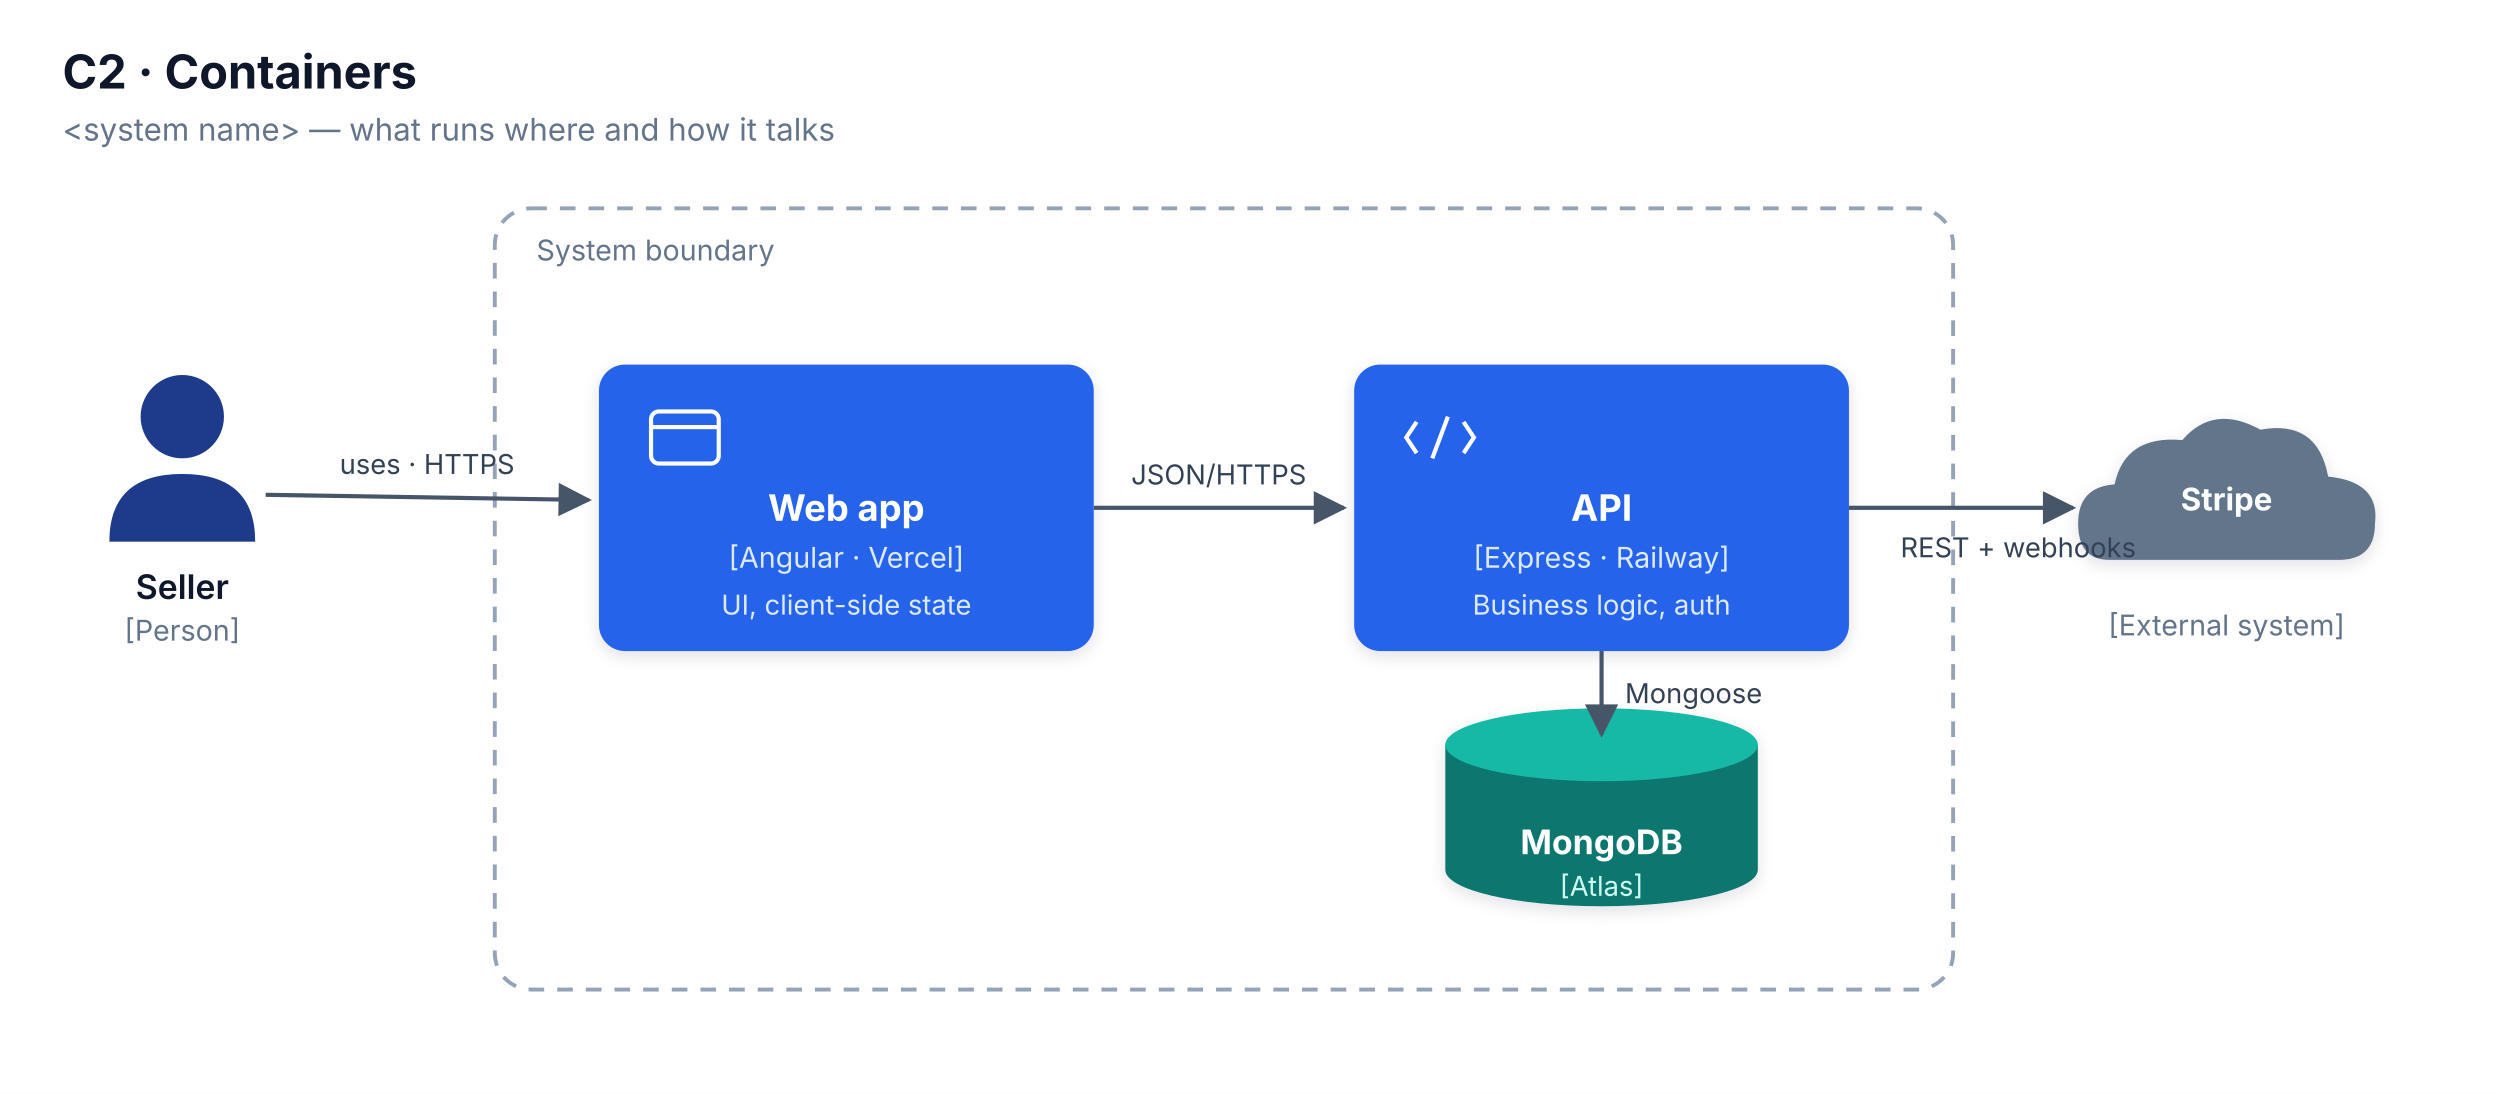
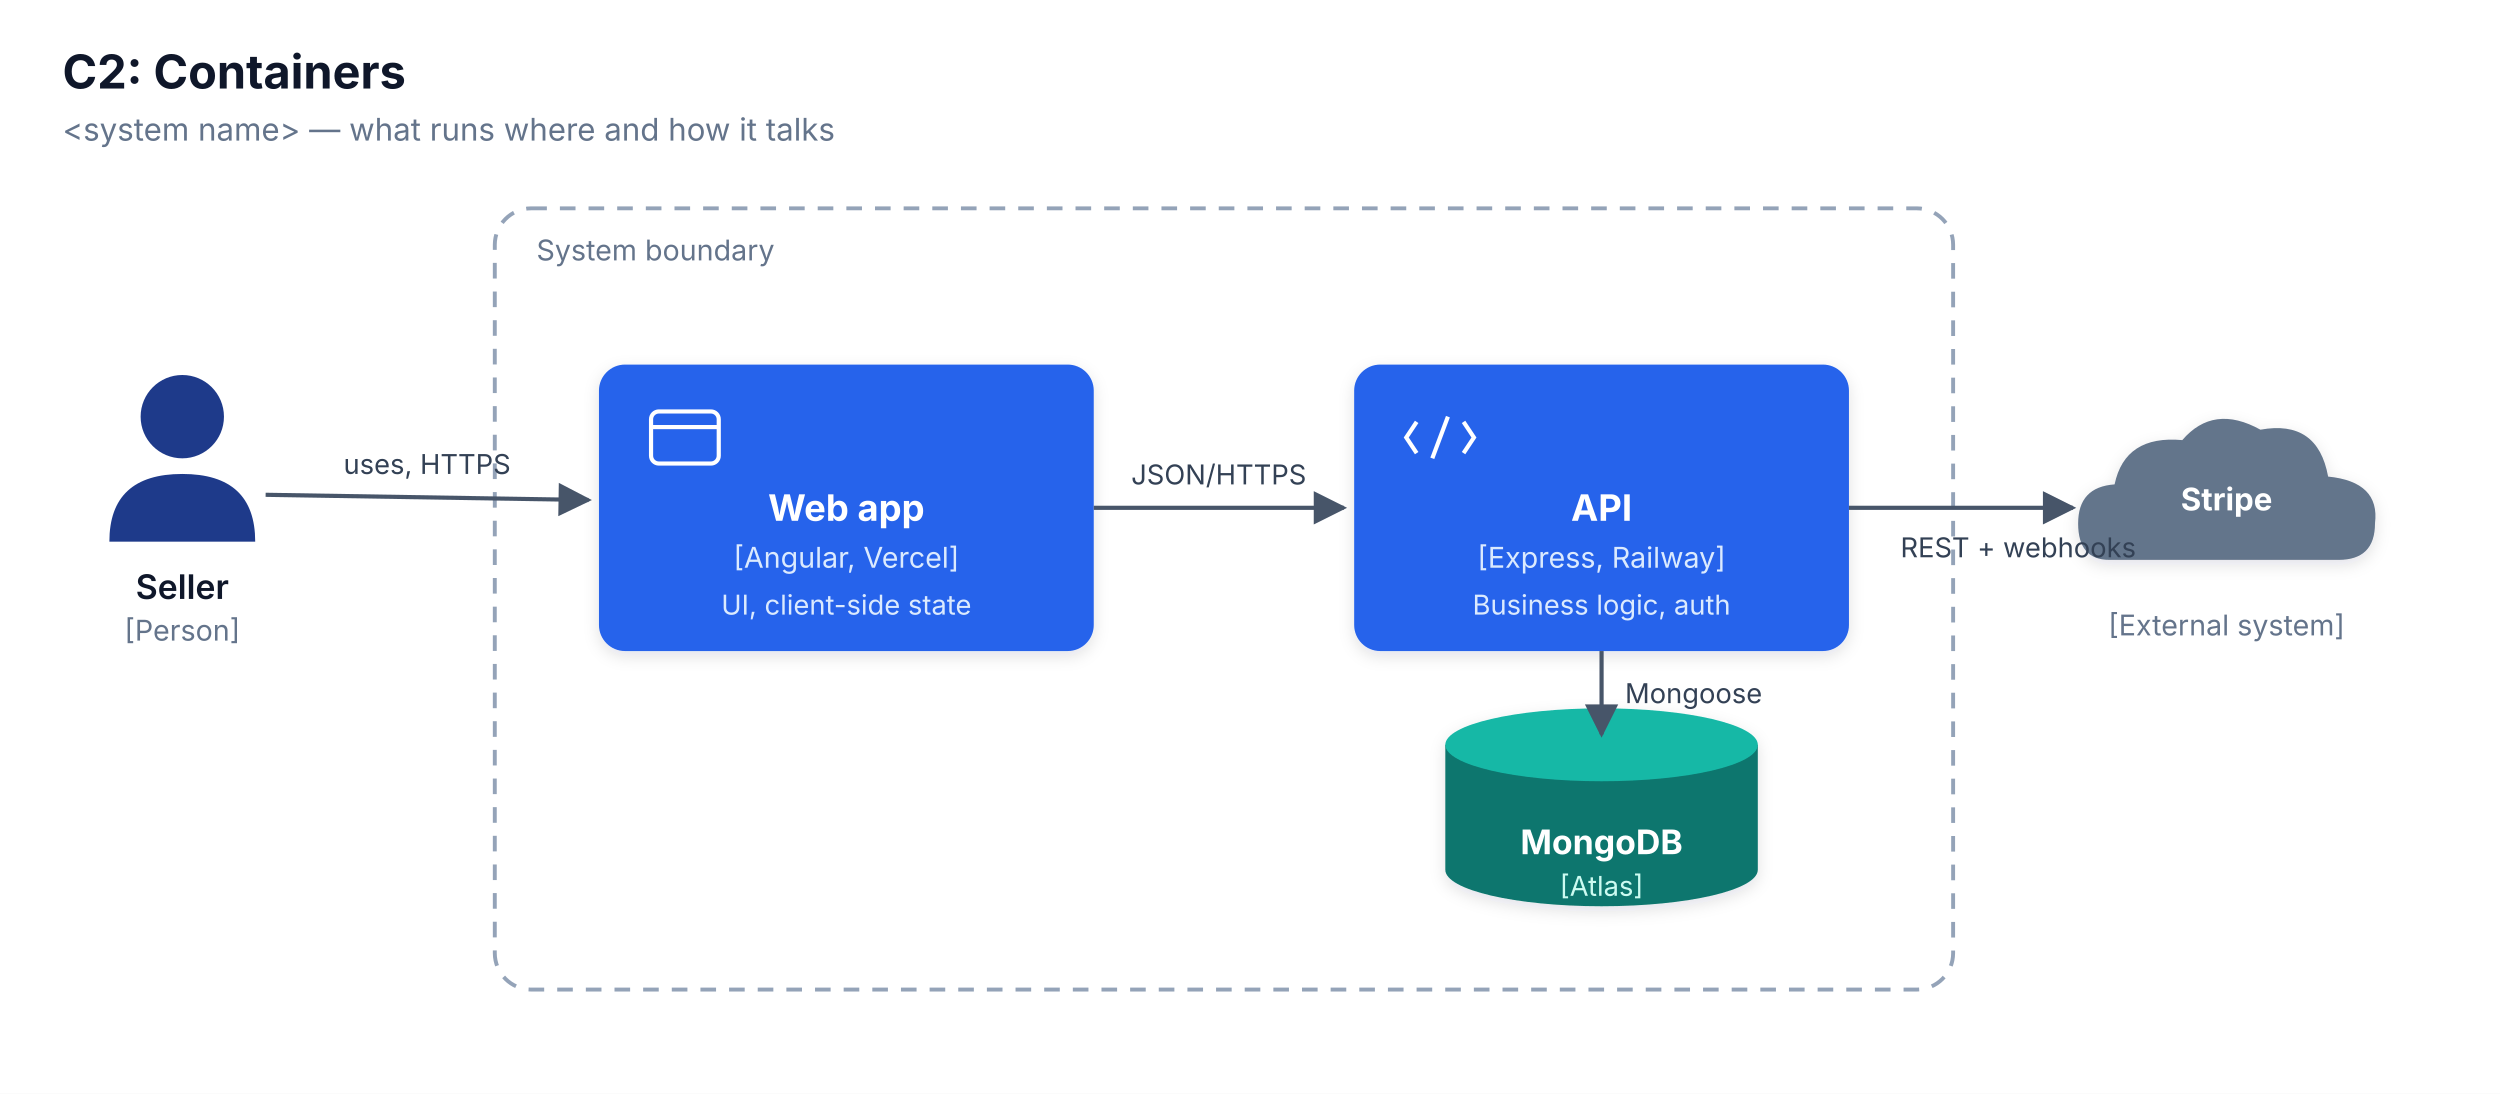
<svg xmlns="http://www.w3.org/2000/svg" viewBox="0 0 960 420" font-family="Inter, Segoe UI, Helvetica, Arial, sans-serif">
  <defs>
    <marker id="arrow" viewBox="0 0 10 10" refX="9" refY="5" markerWidth="8" markerHeight="8" orient="auto-start-reverse">
      <path d="M0,0 L10,5 L0,10 z" fill="#475569" />
    </marker>
    <filter id="shadow" x="-10%" y="-10%" width="120%" height="130%">
      <feDropShadow dx="0" dy="2" stdDeviation="3" flood-color="#0f172a" flood-opacity="0.12" />
    </filter>
  </defs>
  <rect width="960" height="420" fill="#ffffff" />
-   <text x="24" y="34" font-size="18" font-weight="700" fill="#0f172a">C2 · Containers</text>
+   <text x="24" y="34" font-size="18" font-weight="700" fill="#0f172a">C2: Containers</text>
  <text x="24" y="54" font-size="12" fill="#64748b">&lt;system name&gt; — what runs where and how it talks</text>
  <rect x="190" y="80" width="560" height="300" rx="14" fill="none" stroke="#94a3b8" stroke-width="1.5" stroke-dasharray="6 5" />
  <text x="206" y="100" font-size="11" fill="#64748b">System boundary</text>
  <g transform="translate(70,190)">
    <circle cx="0" cy="-30" r="16" fill="#1e3a8a" />
    <path d="M-28,18 Q-28,-8 0,-8 Q28,-8 28,18 Z" fill="#1e3a8a" />
    <text x="0" y="40" text-anchor="middle" font-size="13" font-weight="600" fill="#0f172a">Seller</text>
    <text x="0" y="56" text-anchor="middle" font-size="11" fill="#64748b">[Person]</text>
  </g>
  <g filter="url(#shadow)">
    <rect x="230" y="140" width="190" height="110" rx="10" fill="#2563eb" />
  </g>
  <g transform="translate(250,158)" fill="none" stroke="#ffffff" stroke-width="1.6">
    <rect x="0" y="0" width="26" height="20" rx="3" />
    <line x1="0" y1="6" x2="26" y2="6" />
  </g>
  <text x="325" y="200" text-anchor="middle" font-size="14" font-weight="700" fill="#ffffff">Web app</text>
-   <text x="325" y="218" text-anchor="middle" font-size="11" fill="#dbeafe">[Angular · Vercel]</text>
+   <text x="325" y="218" text-anchor="middle" font-size="11" fill="#dbeafe">[Angular, Vercel]</text>
  <text x="325" y="236" text-anchor="middle" font-size="10.5" fill="#dbeafe">UI, client-side state</text>
  <g filter="url(#shadow)">
    <rect x="520" y="140" width="190" height="110" rx="10" fill="#2563eb" />
  </g>
  <g transform="translate(540,158)" fill="none" stroke="#ffffff" stroke-width="1.6">
    <path d="M4,4 L0,10 L4,16 M22,4 L26,10 L22,16 M16,2 L10,18" />
  </g>
  <text x="615" y="200" text-anchor="middle" font-size="14" font-weight="700" fill="#ffffff">API</text>
-   <text x="615" y="218" text-anchor="middle" font-size="11" fill="#dbeafe">[Express · Railway]</text>
+   <text x="615" y="218" text-anchor="middle" font-size="11" fill="#dbeafe">[Express, Railway]</text>
  <text x="615" y="236" text-anchor="middle" font-size="10.5" fill="#dbeafe">Business logic, auth</text>
  <g transform="translate(615,300)" filter="url(#shadow)">
    <path d="M-60,-14 L-60,34 A60,14 0 0,0 60,34 L60,-14" fill="#0f766e" />
    <ellipse cx="0" cy="-14" rx="60" ry="14" fill="#14b8a6" />
  </g>
  <text x="615" y="328" text-anchor="middle" font-size="13" font-weight="700" fill="#ffffff">MongoDB</text>
  <text x="615" y="344" text-anchor="middle" font-size="10.5" fill="#ccfbf1">[Atlas]</text>
  <g transform="translate(860,195)" filter="url(#shadow)">
    <path d="M-50,20 Q-62,20 -62,6 Q-62,-8 -48,-9 Q-44,-28 -22,-26 Q-10,-40 8,-30 Q30,-34 34,-12 Q54,-10 52,6 Q52,20 38,20 Z" fill="#64748b" />
  </g>
  <text x="855" y="196" text-anchor="middle" font-size="12" font-weight="700" fill="#ffffff">Stripe</text>
  <text x="855" y="244" text-anchor="middle" font-size="11" fill="#64748b">[External system]</text>
  <line x1="102" y1="190" x2="226" y2="192" stroke="#475569" stroke-width="1.6" marker-end="url(#arrow)" />
-   <text x="164" y="182" text-anchor="middle" font-size="10.5" fill="#334155">uses · HTTPS</text>
+   <text x="164" y="182" text-anchor="middle" font-size="10.5" fill="#334155">uses, HTTPS</text>
  <line x1="420" y1="195" x2="516" y2="195" stroke="#475569" stroke-width="1.6" marker-end="url(#arrow)" />
  <text x="468" y="186" text-anchor="middle" font-size="10.5" fill="#334155">JSON/HTTPS</text>
  <line x1="615" y1="250" x2="615" y2="282" stroke="#475569" stroke-width="1.6" marker-end="url(#arrow)" />
  <text x="624" y="270" font-size="10.5" fill="#334155">Mongoose</text>
  <line x1="710" y1="195" x2="796" y2="195" stroke="#475569" stroke-width="1.6" marker-end="url(#arrow)" />
  <text x="775" y="214" text-anchor="middle" font-size="10.5" fill="#334155">REST + webhooks</text>
</svg>
